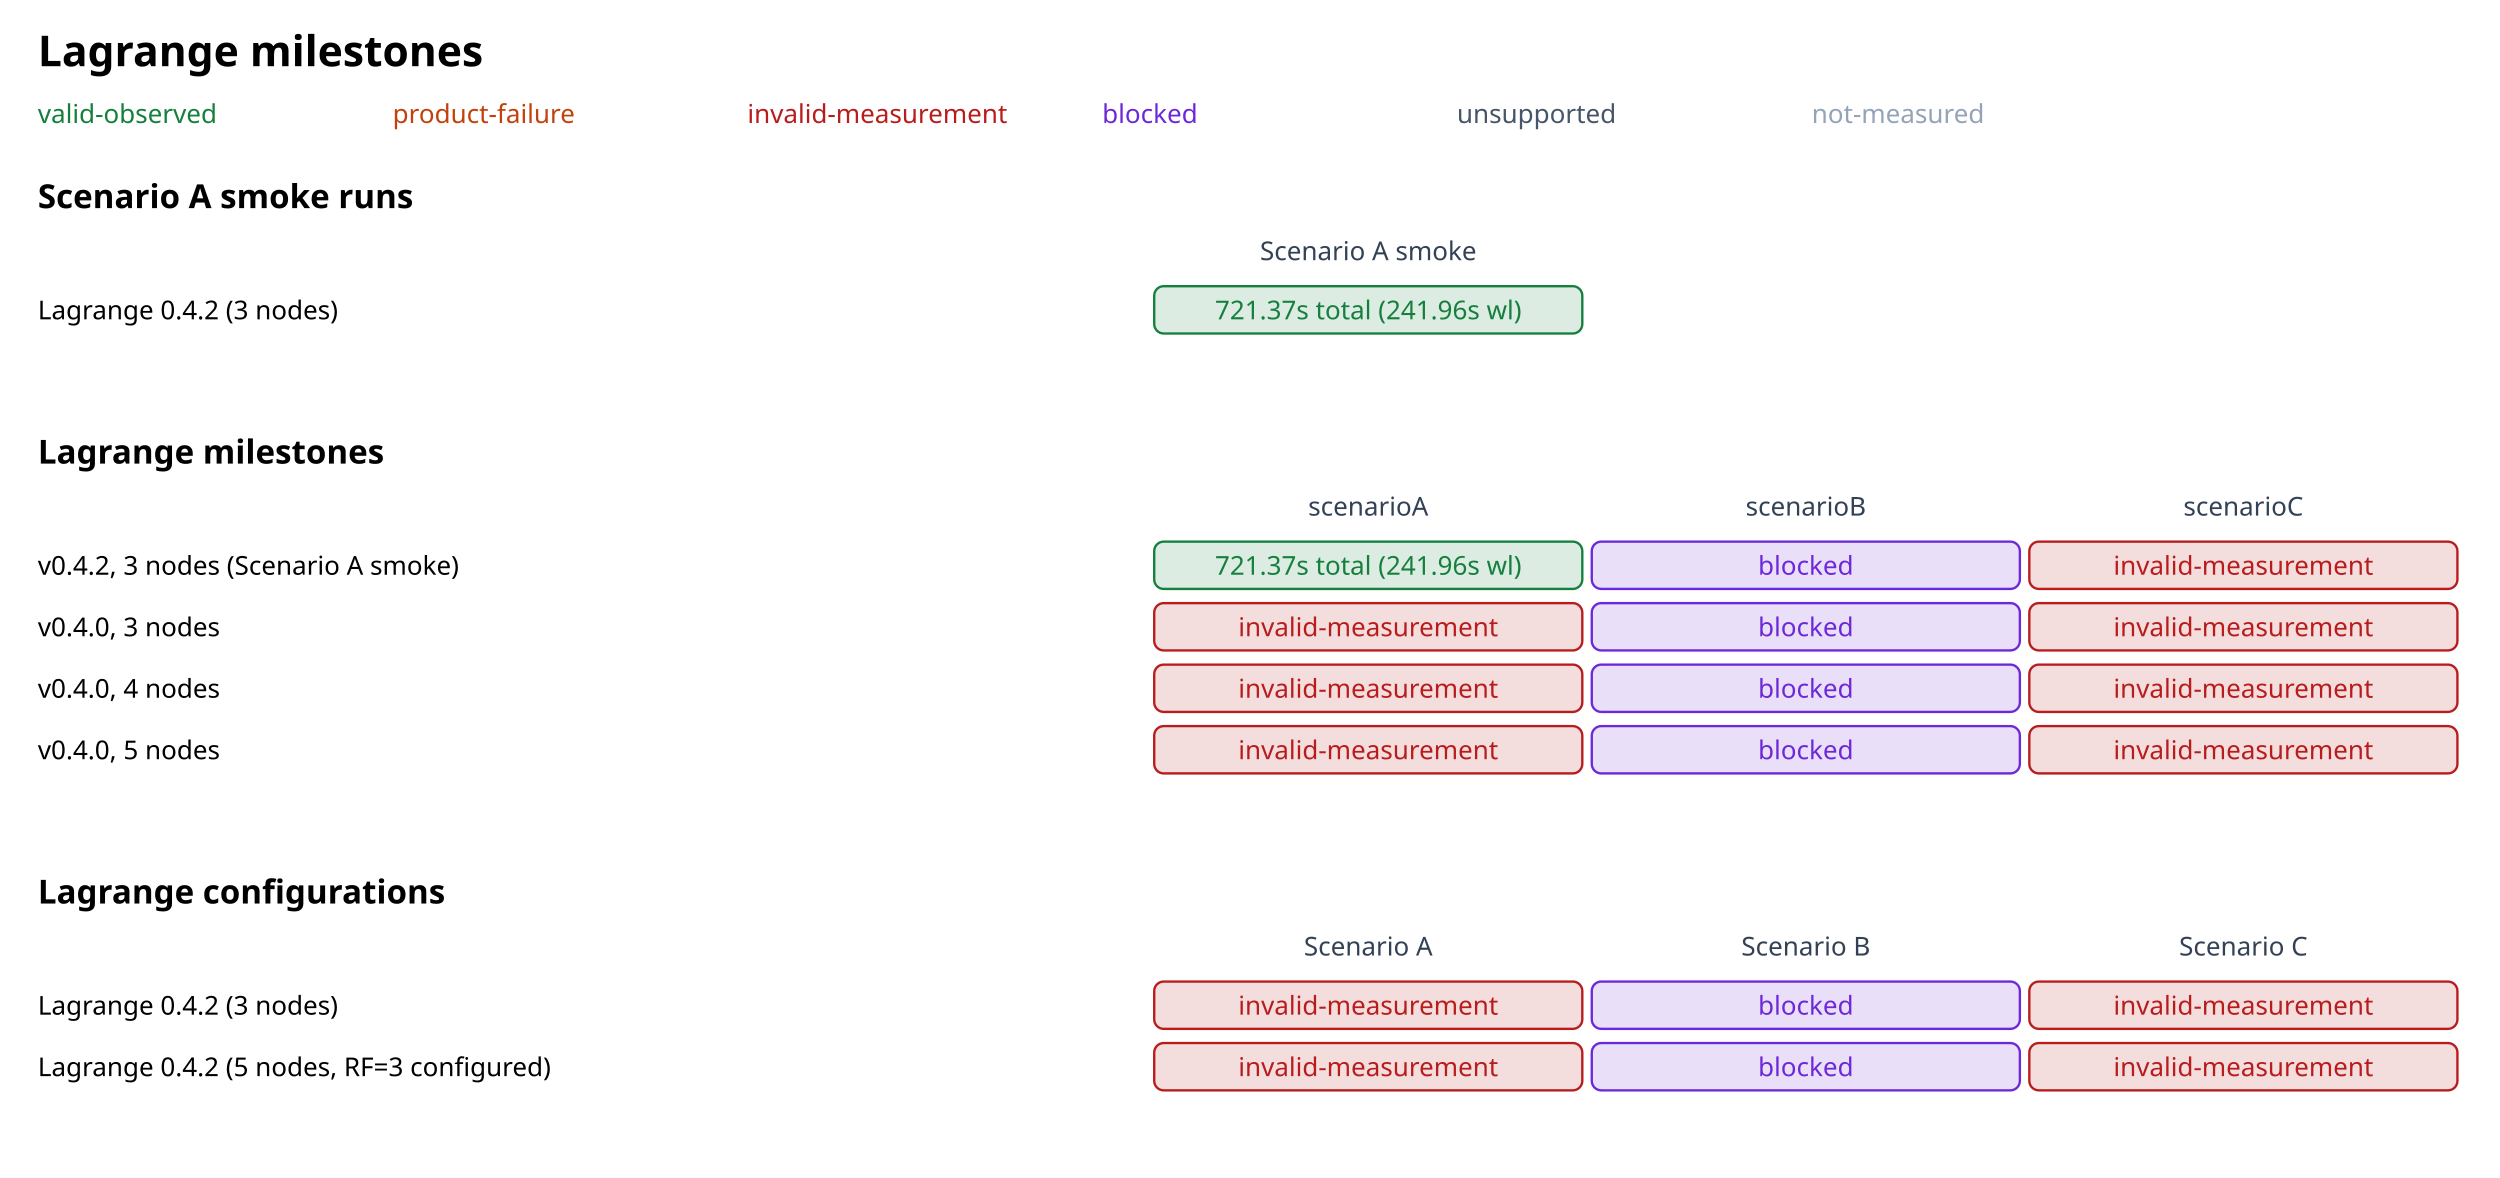
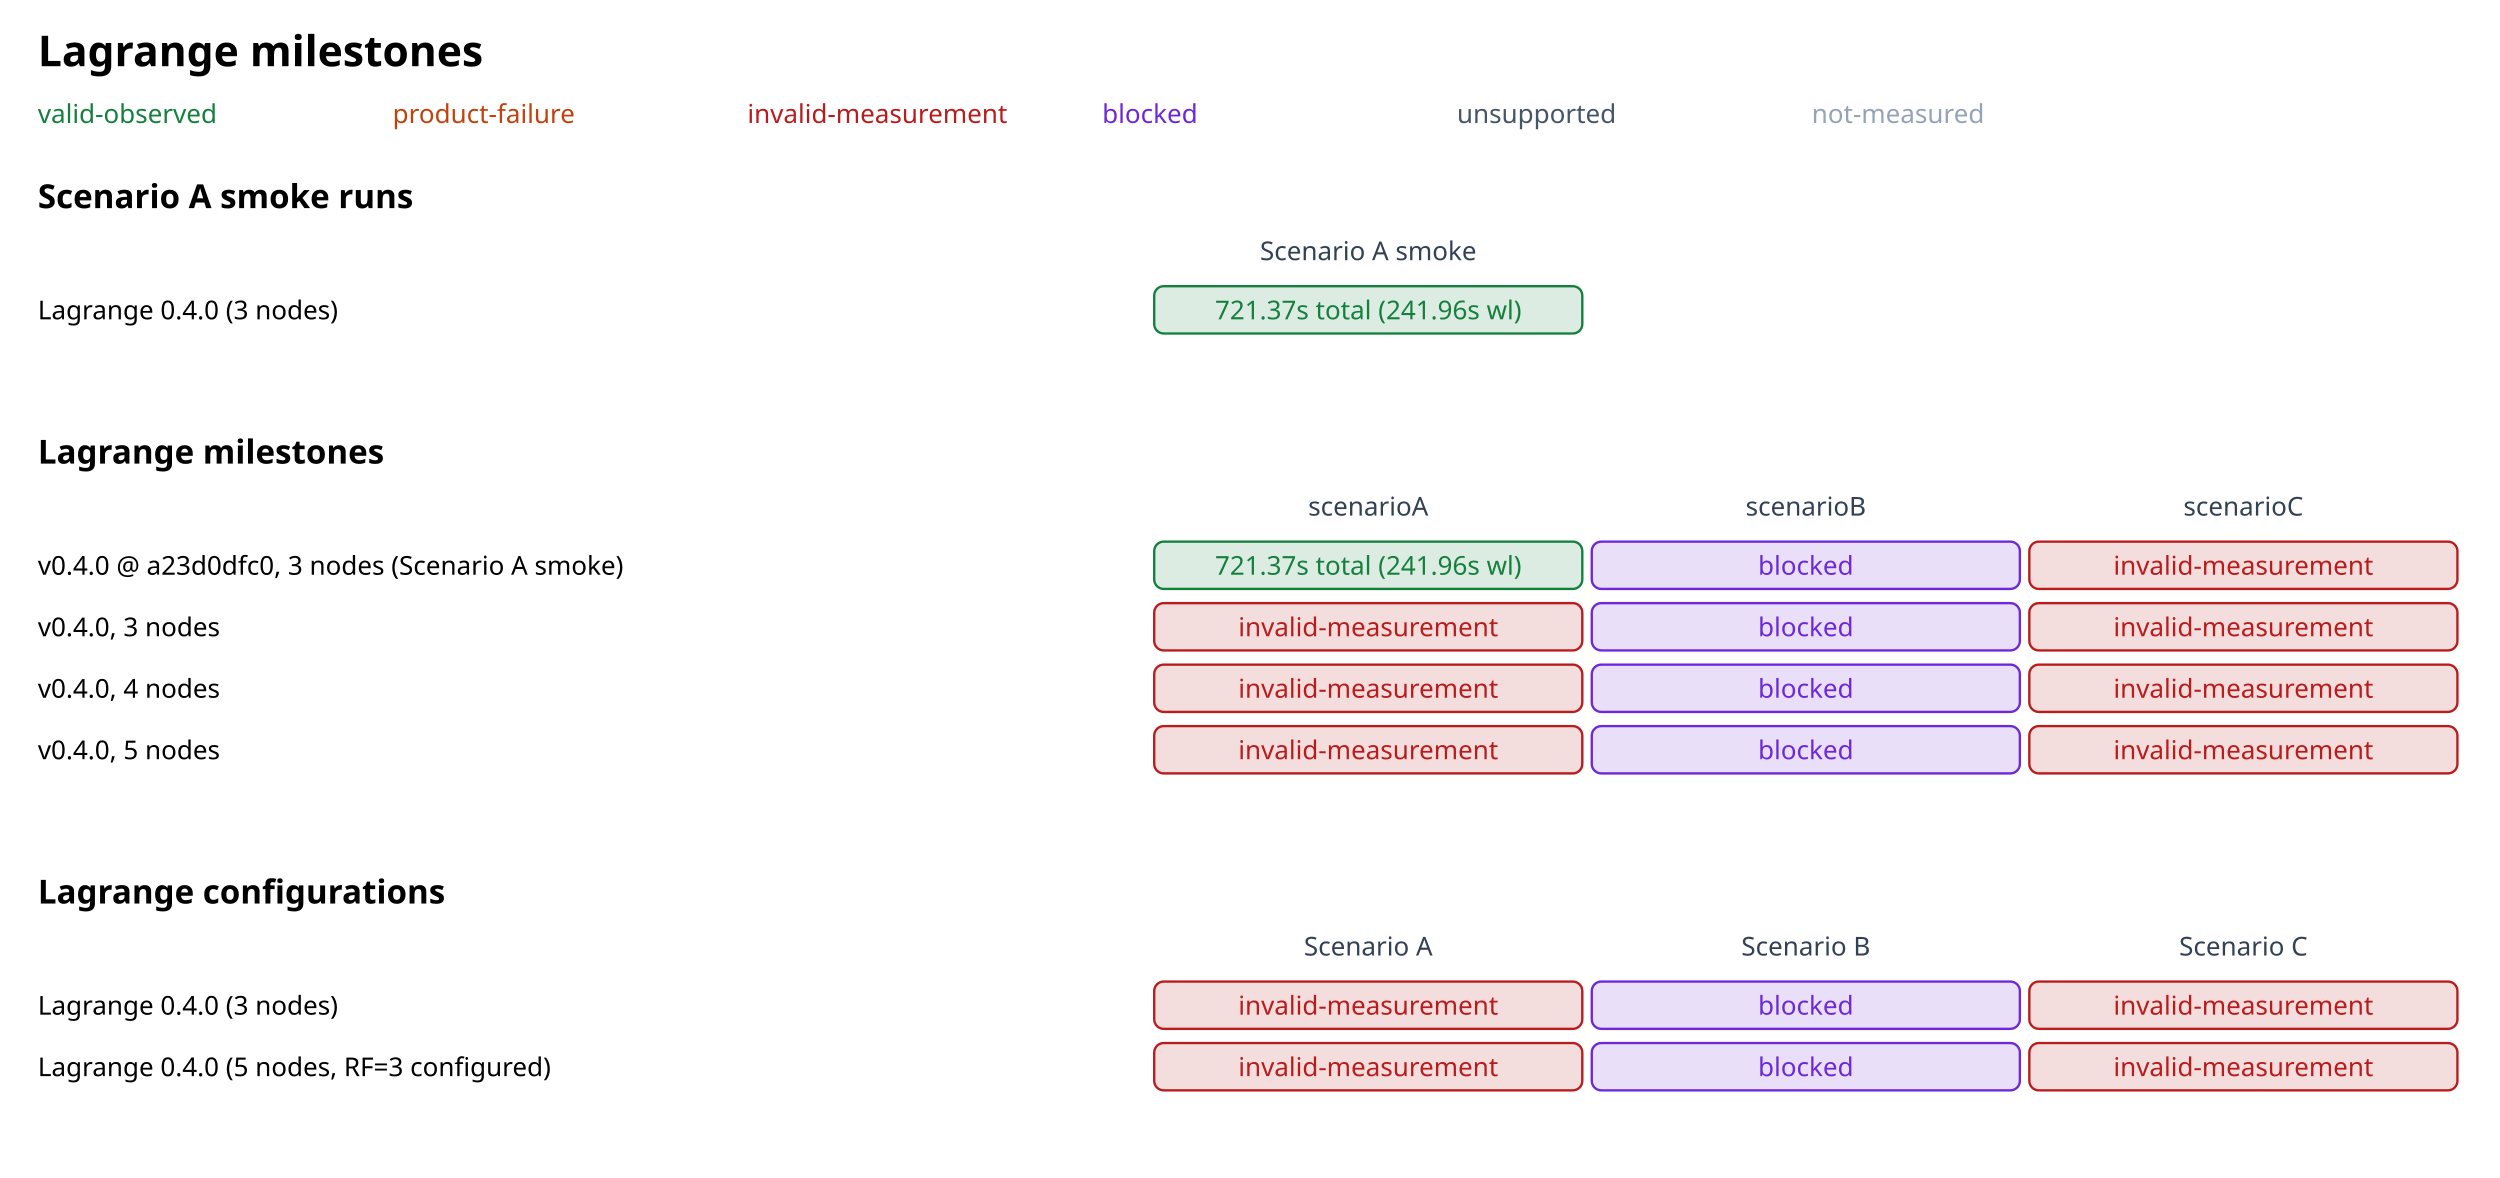
<svg xmlns="http://www.w3.org/2000/svg" width="1057" height="498" viewBox="0 0 1057 498" font-family="sans-serif">
  <rect width="100%" height="100%" fill="#ffffff" />
  <text x="16" y="28" font-size="18" font-weight="700">Lagrange milestones</text>
  <text x="16" y="52" font-size="11" fill="#15803d">valid-observed</text>
  <text x="166" y="52" font-size="11" fill="#c2410c">product-failure</text>
  <text x="316" y="52" font-size="11" fill="#b91c1c">invalid-measurement</text>
  <text x="466" y="52" font-size="11" fill="#6d28d9">blocked</text>
  <text x="616" y="52" font-size="11" fill="#475569">unsupported</text>
  <text x="766" y="52" font-size="11" fill="#94a3b8">not-measured</text>
  <text x="16" y="88" font-size="14" font-weight="600">Scenario A smoke runs</text>
  <text x="578.5" y="110" text-anchor="middle" font-size="11" fill="#334155">Scenario A smoke</text>
-   <text x="16" y="135" font-size="11">Lagrange 0.4.2 (3 nodes)</text>
+   <text x="16" y="135" font-size="11">Lagrange 0.4.0 (3 nodes)</text>
  <g>
    <rect x="488" y="121" width="181" height="20" rx="4" fill="#15803d" fill-opacity="0.15" stroke="#15803d" />
    <text x="578.5" y="135" text-anchor="middle" font-size="11" fill="#15803d">721.37s total (241.96s wl)</text>
  </g>
  <text x="16" y="196" font-size="14" font-weight="600">Lagrange milestones</text>
  <text x="578.5" y="218" text-anchor="middle" font-size="11" fill="#334155">scenarioA</text>
  <text x="763.5" y="218" text-anchor="middle" font-size="11" fill="#334155">scenarioB</text>
  <text x="948.5" y="218" text-anchor="middle" font-size="11" fill="#334155">scenarioC</text>
-   <text x="16" y="243" font-size="11">v0.4.2, 3 nodes (Scenario A smoke)</text>
+   <text x="16" y="243" font-size="11">v0.4.0 @ a23d0dfc0, 3 nodes (Scenario A smoke)</text>
  <g>
    <rect x="488" y="229" width="181" height="20" rx="4" fill="#15803d" fill-opacity="0.15" stroke="#15803d" />
    <text x="578.5" y="243" text-anchor="middle" font-size="11" fill="#15803d">721.37s total (241.96s wl)</text>
  </g>
  <g>
    <rect x="673" y="229" width="181" height="20" rx="4" fill="#6d28d9" fill-opacity="0.15" stroke="#6d28d9" />
    <text x="763.5" y="243" text-anchor="middle" font-size="11" fill="#6d28d9">blocked</text>
  </g>
  <g>
    <rect x="858" y="229" width="181" height="20" rx="4" fill="#b91c1c" fill-opacity="0.15" stroke="#b91c1c" />
    <text x="948.5" y="243" text-anchor="middle" font-size="11" fill="#b91c1c">invalid-measurement</text>
  </g>
  <text x="16" y="269" font-size="11">v0.4.0, 3 nodes</text>
  <g>
    <rect x="488" y="255" width="181" height="20" rx="4" fill="#b91c1c" fill-opacity="0.15" stroke="#b91c1c" />
    <text x="578.5" y="269" text-anchor="middle" font-size="11" fill="#b91c1c">invalid-measurement</text>
  </g>
  <g>
    <rect x="673" y="255" width="181" height="20" rx="4" fill="#6d28d9" fill-opacity="0.15" stroke="#6d28d9" />
    <text x="763.5" y="269" text-anchor="middle" font-size="11" fill="#6d28d9">blocked</text>
  </g>
  <g>
    <rect x="858" y="255" width="181" height="20" rx="4" fill="#b91c1c" fill-opacity="0.15" stroke="#b91c1c" />
    <text x="948.5" y="269" text-anchor="middle" font-size="11" fill="#b91c1c">invalid-measurement</text>
  </g>
  <text x="16" y="295" font-size="11">v0.4.0, 4 nodes</text>
  <g>
    <rect x="488" y="281" width="181" height="20" rx="4" fill="#b91c1c" fill-opacity="0.15" stroke="#b91c1c" />
    <text x="578.5" y="295" text-anchor="middle" font-size="11" fill="#b91c1c">invalid-measurement</text>
  </g>
  <g>
    <rect x="673" y="281" width="181" height="20" rx="4" fill="#6d28d9" fill-opacity="0.15" stroke="#6d28d9" />
    <text x="763.5" y="295" text-anchor="middle" font-size="11" fill="#6d28d9">blocked</text>
  </g>
  <g>
    <rect x="858" y="281" width="181" height="20" rx="4" fill="#b91c1c" fill-opacity="0.15" stroke="#b91c1c" />
    <text x="948.5" y="295" text-anchor="middle" font-size="11" fill="#b91c1c">invalid-measurement</text>
  </g>
  <text x="16" y="321" font-size="11">v0.4.0, 5 nodes</text>
  <g>
    <rect x="488" y="307" width="181" height="20" rx="4" fill="#b91c1c" fill-opacity="0.15" stroke="#b91c1c" />
    <text x="578.5" y="321" text-anchor="middle" font-size="11" fill="#b91c1c">invalid-measurement</text>
  </g>
  <g>
    <rect x="673" y="307" width="181" height="20" rx="4" fill="#6d28d9" fill-opacity="0.15" stroke="#6d28d9" />
    <text x="763.5" y="321" text-anchor="middle" font-size="11" fill="#6d28d9">blocked</text>
  </g>
  <g>
    <rect x="858" y="307" width="181" height="20" rx="4" fill="#b91c1c" fill-opacity="0.15" stroke="#b91c1c" />
    <text x="948.5" y="321" text-anchor="middle" font-size="11" fill="#b91c1c">invalid-measurement</text>
  </g>
  <text x="16" y="382" font-size="14" font-weight="600">Lagrange configurations</text>
  <text x="578.5" y="404" text-anchor="middle" font-size="11" fill="#334155">Scenario A</text>
  <text x="763.5" y="404" text-anchor="middle" font-size="11" fill="#334155">Scenario B</text>
  <text x="948.5" y="404" text-anchor="middle" font-size="11" fill="#334155">Scenario C</text>
-   <text x="16" y="429" font-size="11">Lagrange 0.4.2 (3 nodes)</text>
+   <text x="16" y="429" font-size="11">Lagrange 0.4.0 (3 nodes)</text>
  <g>
    <rect x="488" y="415" width="181" height="20" rx="4" fill="#b91c1c" fill-opacity="0.15" stroke="#b91c1c" />
    <text x="578.5" y="429" text-anchor="middle" font-size="11" fill="#b91c1c">invalid-measurement</text>
  </g>
  <g>
    <rect x="673" y="415" width="181" height="20" rx="4" fill="#6d28d9" fill-opacity="0.15" stroke="#6d28d9" />
    <text x="763.5" y="429" text-anchor="middle" font-size="11" fill="#6d28d9">blocked</text>
  </g>
  <g>
    <rect x="858" y="415" width="181" height="20" rx="4" fill="#b91c1c" fill-opacity="0.15" stroke="#b91c1c" />
    <text x="948.5" y="429" text-anchor="middle" font-size="11" fill="#b91c1c">invalid-measurement</text>
  </g>
-   <text x="16" y="455" font-size="11">Lagrange 0.4.2 (5 nodes, RF=3 configured)</text>
+   <text x="16" y="455" font-size="11">Lagrange 0.4.0 (5 nodes, RF=3 configured)</text>
  <g>
    <rect x="488" y="441" width="181" height="20" rx="4" fill="#b91c1c" fill-opacity="0.15" stroke="#b91c1c" />
    <text x="578.5" y="455" text-anchor="middle" font-size="11" fill="#b91c1c">invalid-measurement</text>
  </g>
  <g>
    <rect x="673" y="441" width="181" height="20" rx="4" fill="#6d28d9" fill-opacity="0.15" stroke="#6d28d9" />
    <text x="763.5" y="455" text-anchor="middle" font-size="11" fill="#6d28d9">blocked</text>
  </g>
  <g>
    <rect x="858" y="441" width="181" height="20" rx="4" fill="#b91c1c" fill-opacity="0.15" stroke="#b91c1c" />
    <text x="948.5" y="455" text-anchor="middle" font-size="11" fill="#b91c1c">invalid-measurement</text>
  </g>
</svg>
